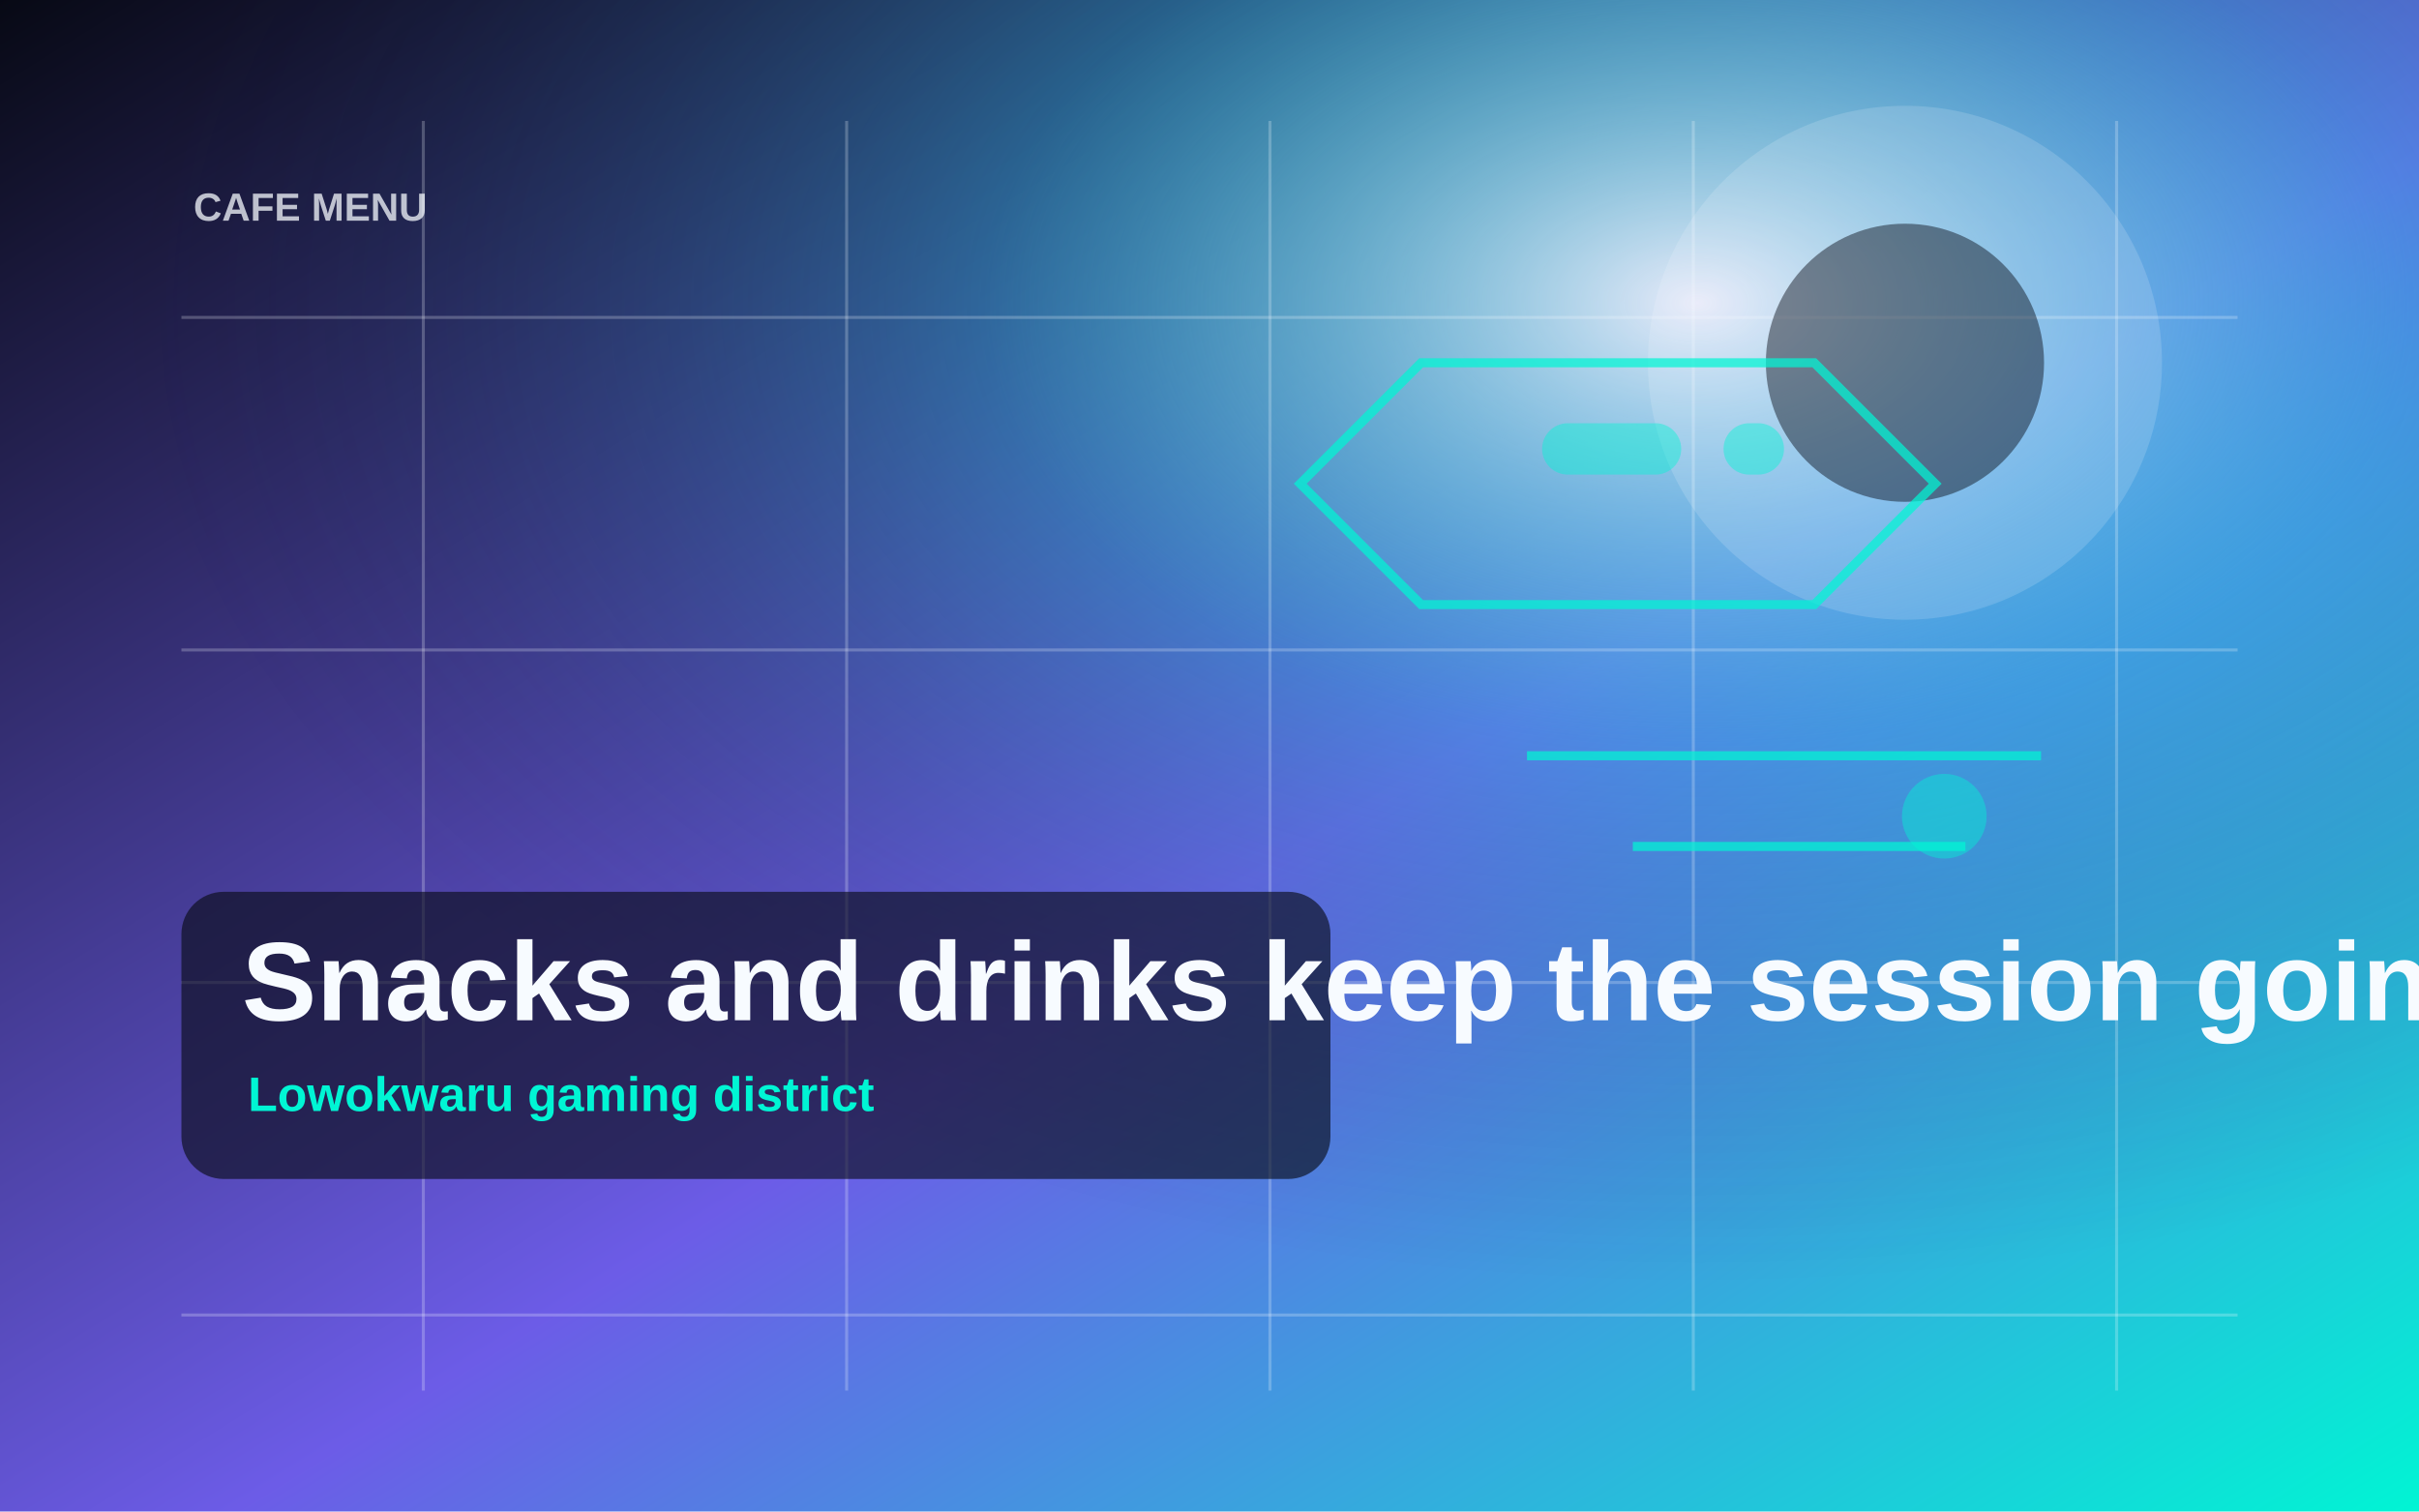
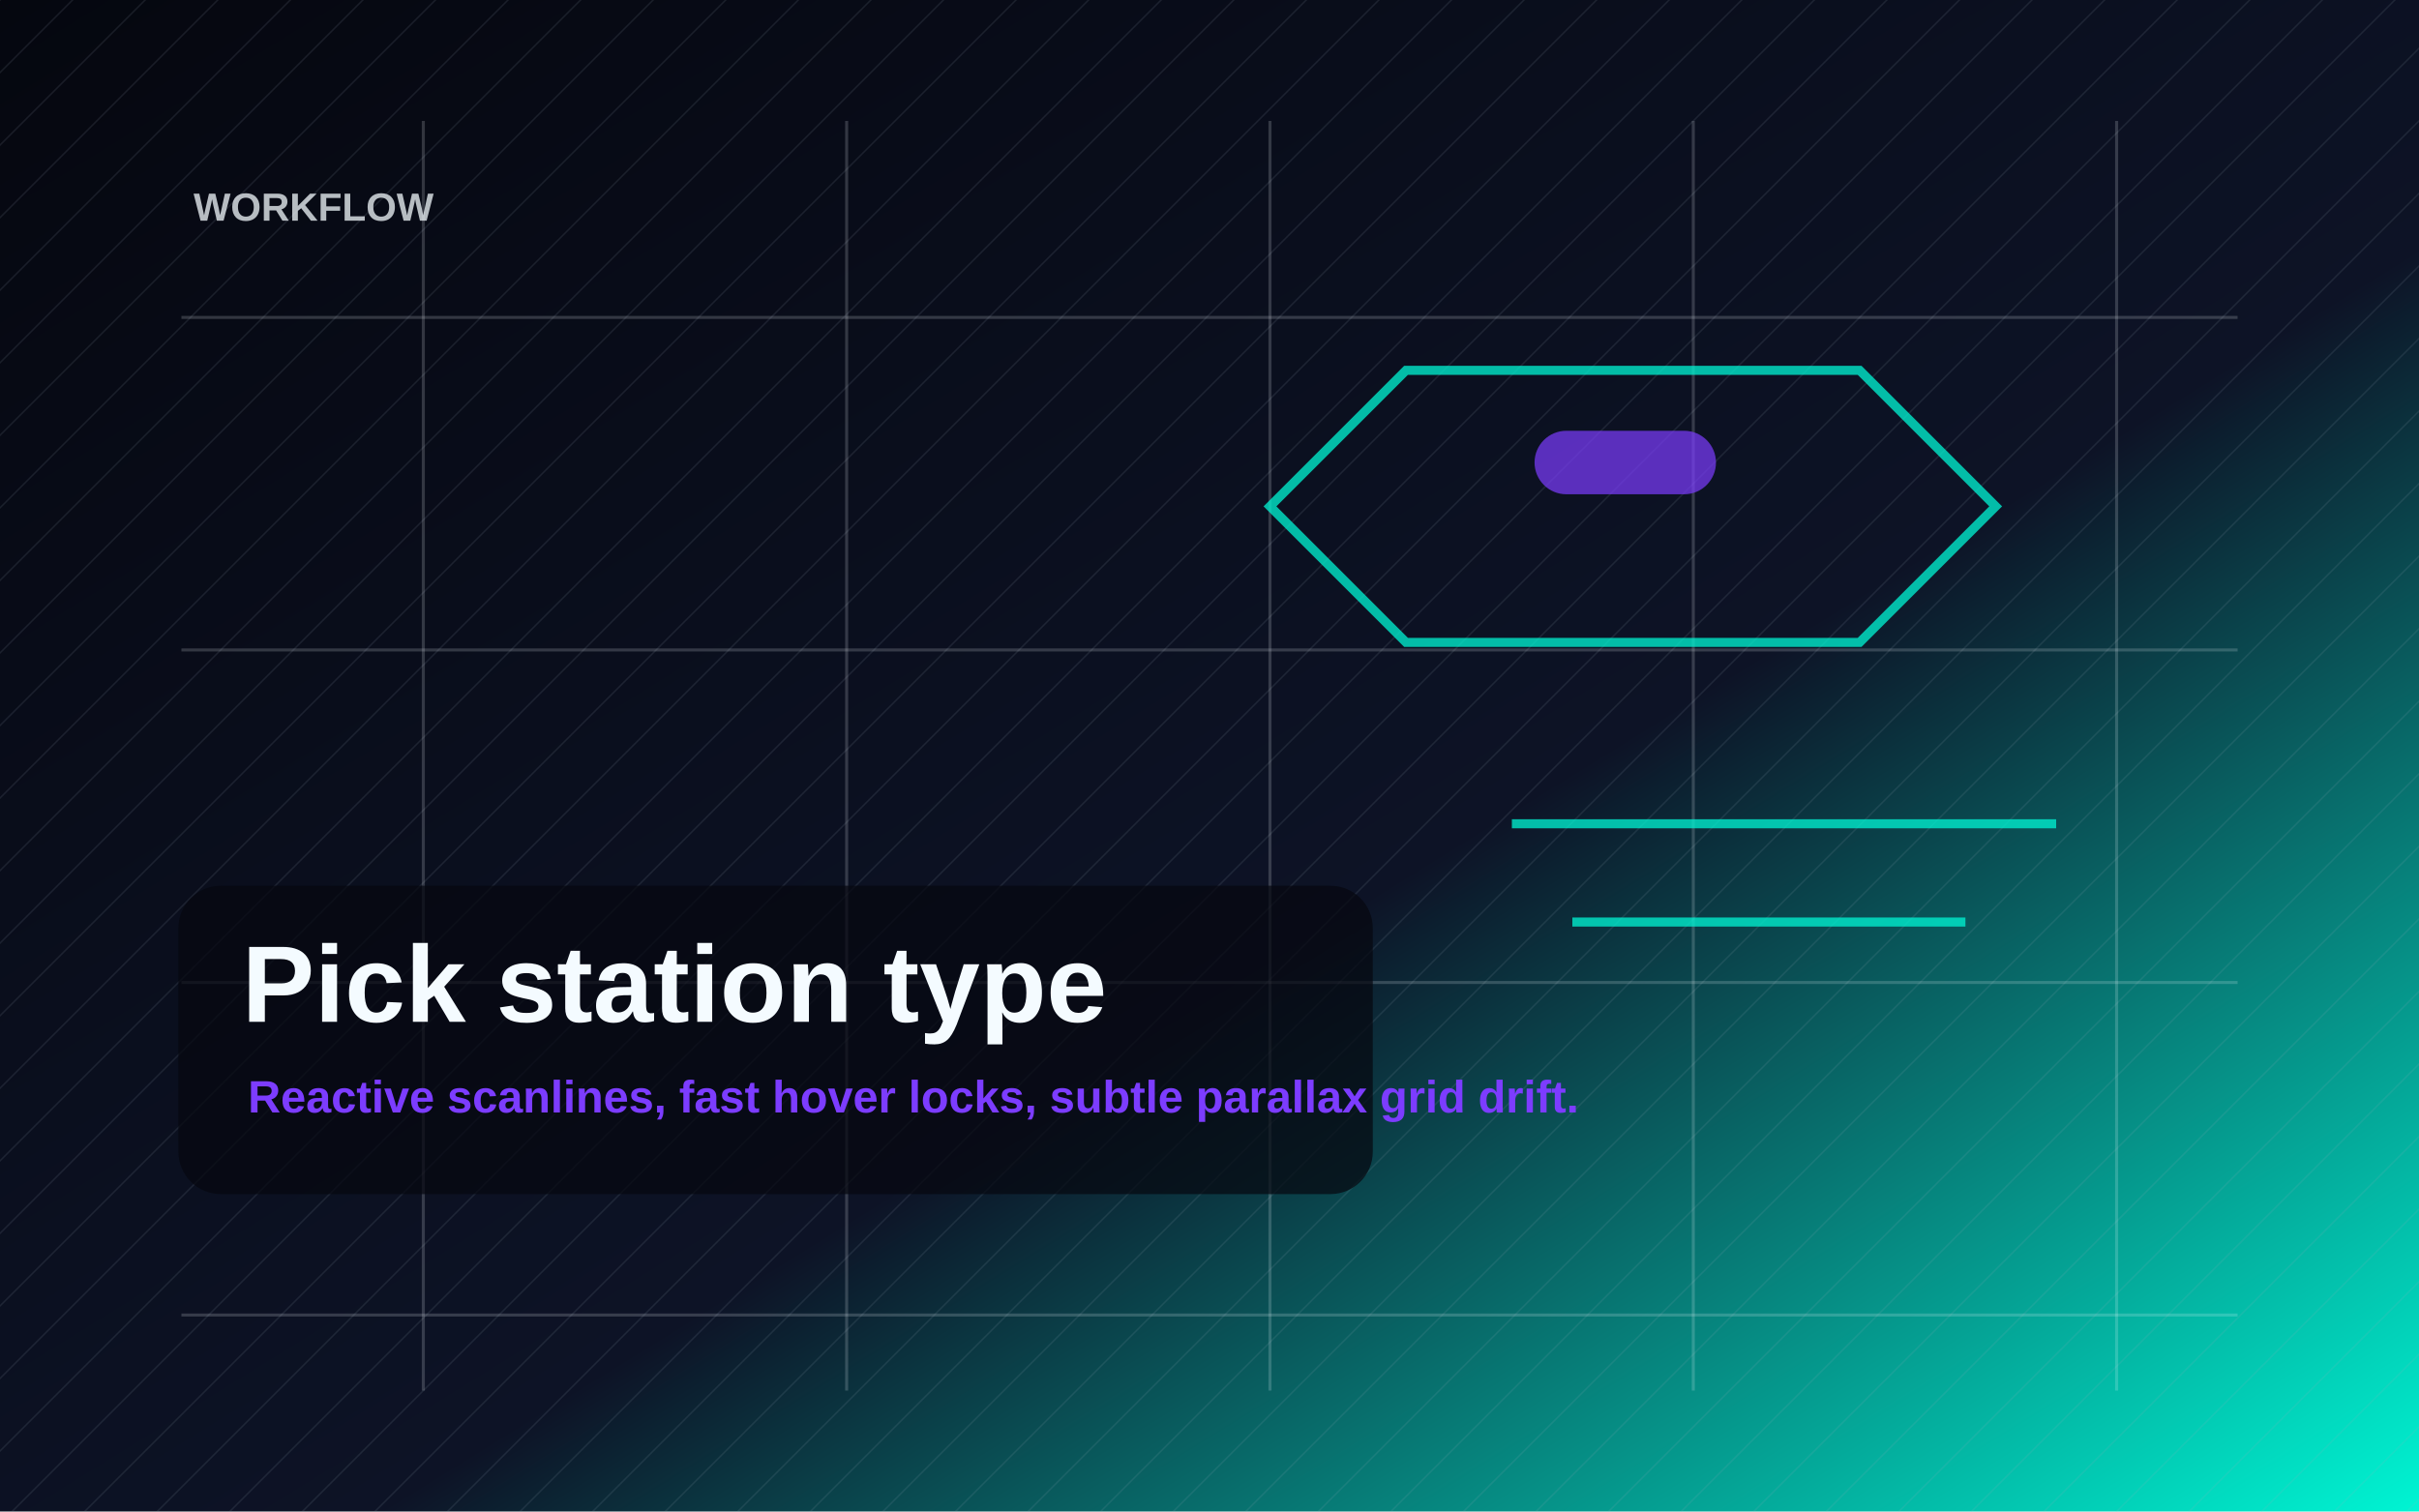
- <svg xmlns="http://www.w3.org/2000/svg" width="1600" height="1000" viewBox="0 0 1600 1000" role="img" aria-label="Snacks and drinks keep the session going.">
+ <svg xmlns="http://www.w3.org/2000/svg" width="1600" height="1000" viewBox="0 0 1600 1000" role="img" aria-label="Pick station type">
  <defs>
    <linearGradient id="bg" x1="0" x2="1" y1="0" y2="1">
-       <stop offset="0" stop-color="#070914" />
-       <stop offset="0.55" stop-color="#6c5ce7" />
+       <stop offset="0" stop-color="#05070f" />
+       <stop offset=".58" stop-color="#0d1326" />
      <stop offset="1" stop-color="#00f5d4" />
    </linearGradient>
-     <radialGradient id="glow" cx="70%" cy="20%" r="65%">
-       <stop offset="0" stop-color="#f7fbff" stop-opacity=".9" />
-       <stop offset=".45" stop-color="#00f5d4" stop-opacity=".25" />
-       <stop offset="1" stop-color="#070914" stop-opacity="0" />
-     </radialGradient>
+     <pattern id="grain" width="48" height="48" patternUnits="userSpaceOnUse">
+       <path d="M0 48L48 0M-12 12L12-12M36 60L60 36" stroke="#9ca9bd" stroke-opacity=".13" />
+     </pattern>
  </defs>
  <rect width="1600" height="1000" fill="url(#bg)" />
-   <rect width="1600" height="1000" fill="url(#glow)" />
-   <g fill="none" stroke="#f7fbff" stroke-opacity=".24" stroke-width="2">
-     <path d="M120 210 H1480 M120 430 H1480 M120 650 H1480 M120 870 H1480" />
-     <path d="M280 80 V920 M560 80 V920 M840 80 V920 M1120 80 V920 M1400 80 V920" />
+   <rect width="1600" height="1000" fill="url(#grain)" />
+   <g fill="none" stroke="#f4fbff" stroke-opacity=".18" stroke-width="2">
+     <path d="M120 210H1480M120 430H1480M120 650H1480M120 870H1480" />
+     <path d="M280 80V920M560 80V920M840 80V920M1120 80V920M1400 80V920" />
  </g>
-   <circle cx="1260" cy="240" r="170" fill="#f7fbff" opacity=".16" />
-   <circle cx="1260" cy="240" r="92" fill="#070914" opacity=".45" />
-   <g fill="none" stroke="#00f5d4" stroke-width="6" opacity=".72">
-     <path d="M940 240h260l80 80-80 80H940l-80-80z" />
-     <path d="M1010 500h340" />
-     <path d="M1080 560h220" />
+   <g fill="none" stroke="#00f5d4" stroke-width="6" opacity=".75">
+     <path d="M930 245h300l90 90-90 90H930l-90-90z" />
+     <path d="M1000 545h360" />
+     <path d="M1040 610h260" />
  </g>
-   <g fill="#00f5d4" opacity=".42">
-     <rect x="1020" y="280" width="92" height="34" rx="17" />
-     <rect x="1140" y="280" width="40" height="34" rx="17" />
-     <circle cx="1286" cy="540" r="28" />
-   </g>
-   <rect x="120" y="590" width="760" height="190" rx="28" fill="#070914" opacity=".62" />
-   <text x="160" y="675" font-family="Arial, Helvetica, sans-serif" font-size="74" font-weight="900" fill="#f7fbff">Snacks and drinks keep the session going.</text>
-   <text x="164" y="735" font-family="Arial, Helvetica, sans-serif" font-size="32" font-weight="700" fill="#00f5d4">Lowokwaru gaming district</text>
-   <text x="128" y="146" font-family="Arial, Helvetica, sans-serif" font-size="26" font-weight="800" fill="#f7fbff" opacity=".74">CAFE MENU</text>
+   <rect x="1015" y="285" width="120" height="42" rx="21" fill="#7c3cff" opacity=".7" />
+   <rect x="118" y="586" width="790" height="204" rx="28" fill="#05070f" opacity=".72" />
+   <text x="160" y="676" font-family="Arial, Helvetica, sans-serif" font-size="72" font-weight="900" fill="#f4fbff">Pick station type</text>
+   <text x="164" y="736" font-family="Arial, Helvetica, sans-serif" font-size="30" font-weight="700" fill="#7c3cff">Reactive scanlines, fast hover locks, subtle parallax grid drift.</text>
+   <text x="128" y="146" font-family="Arial, Helvetica, sans-serif" font-size="26" font-weight="800" fill="#f4fbff" opacity=".74">WORKFLOW</text>
</svg>
